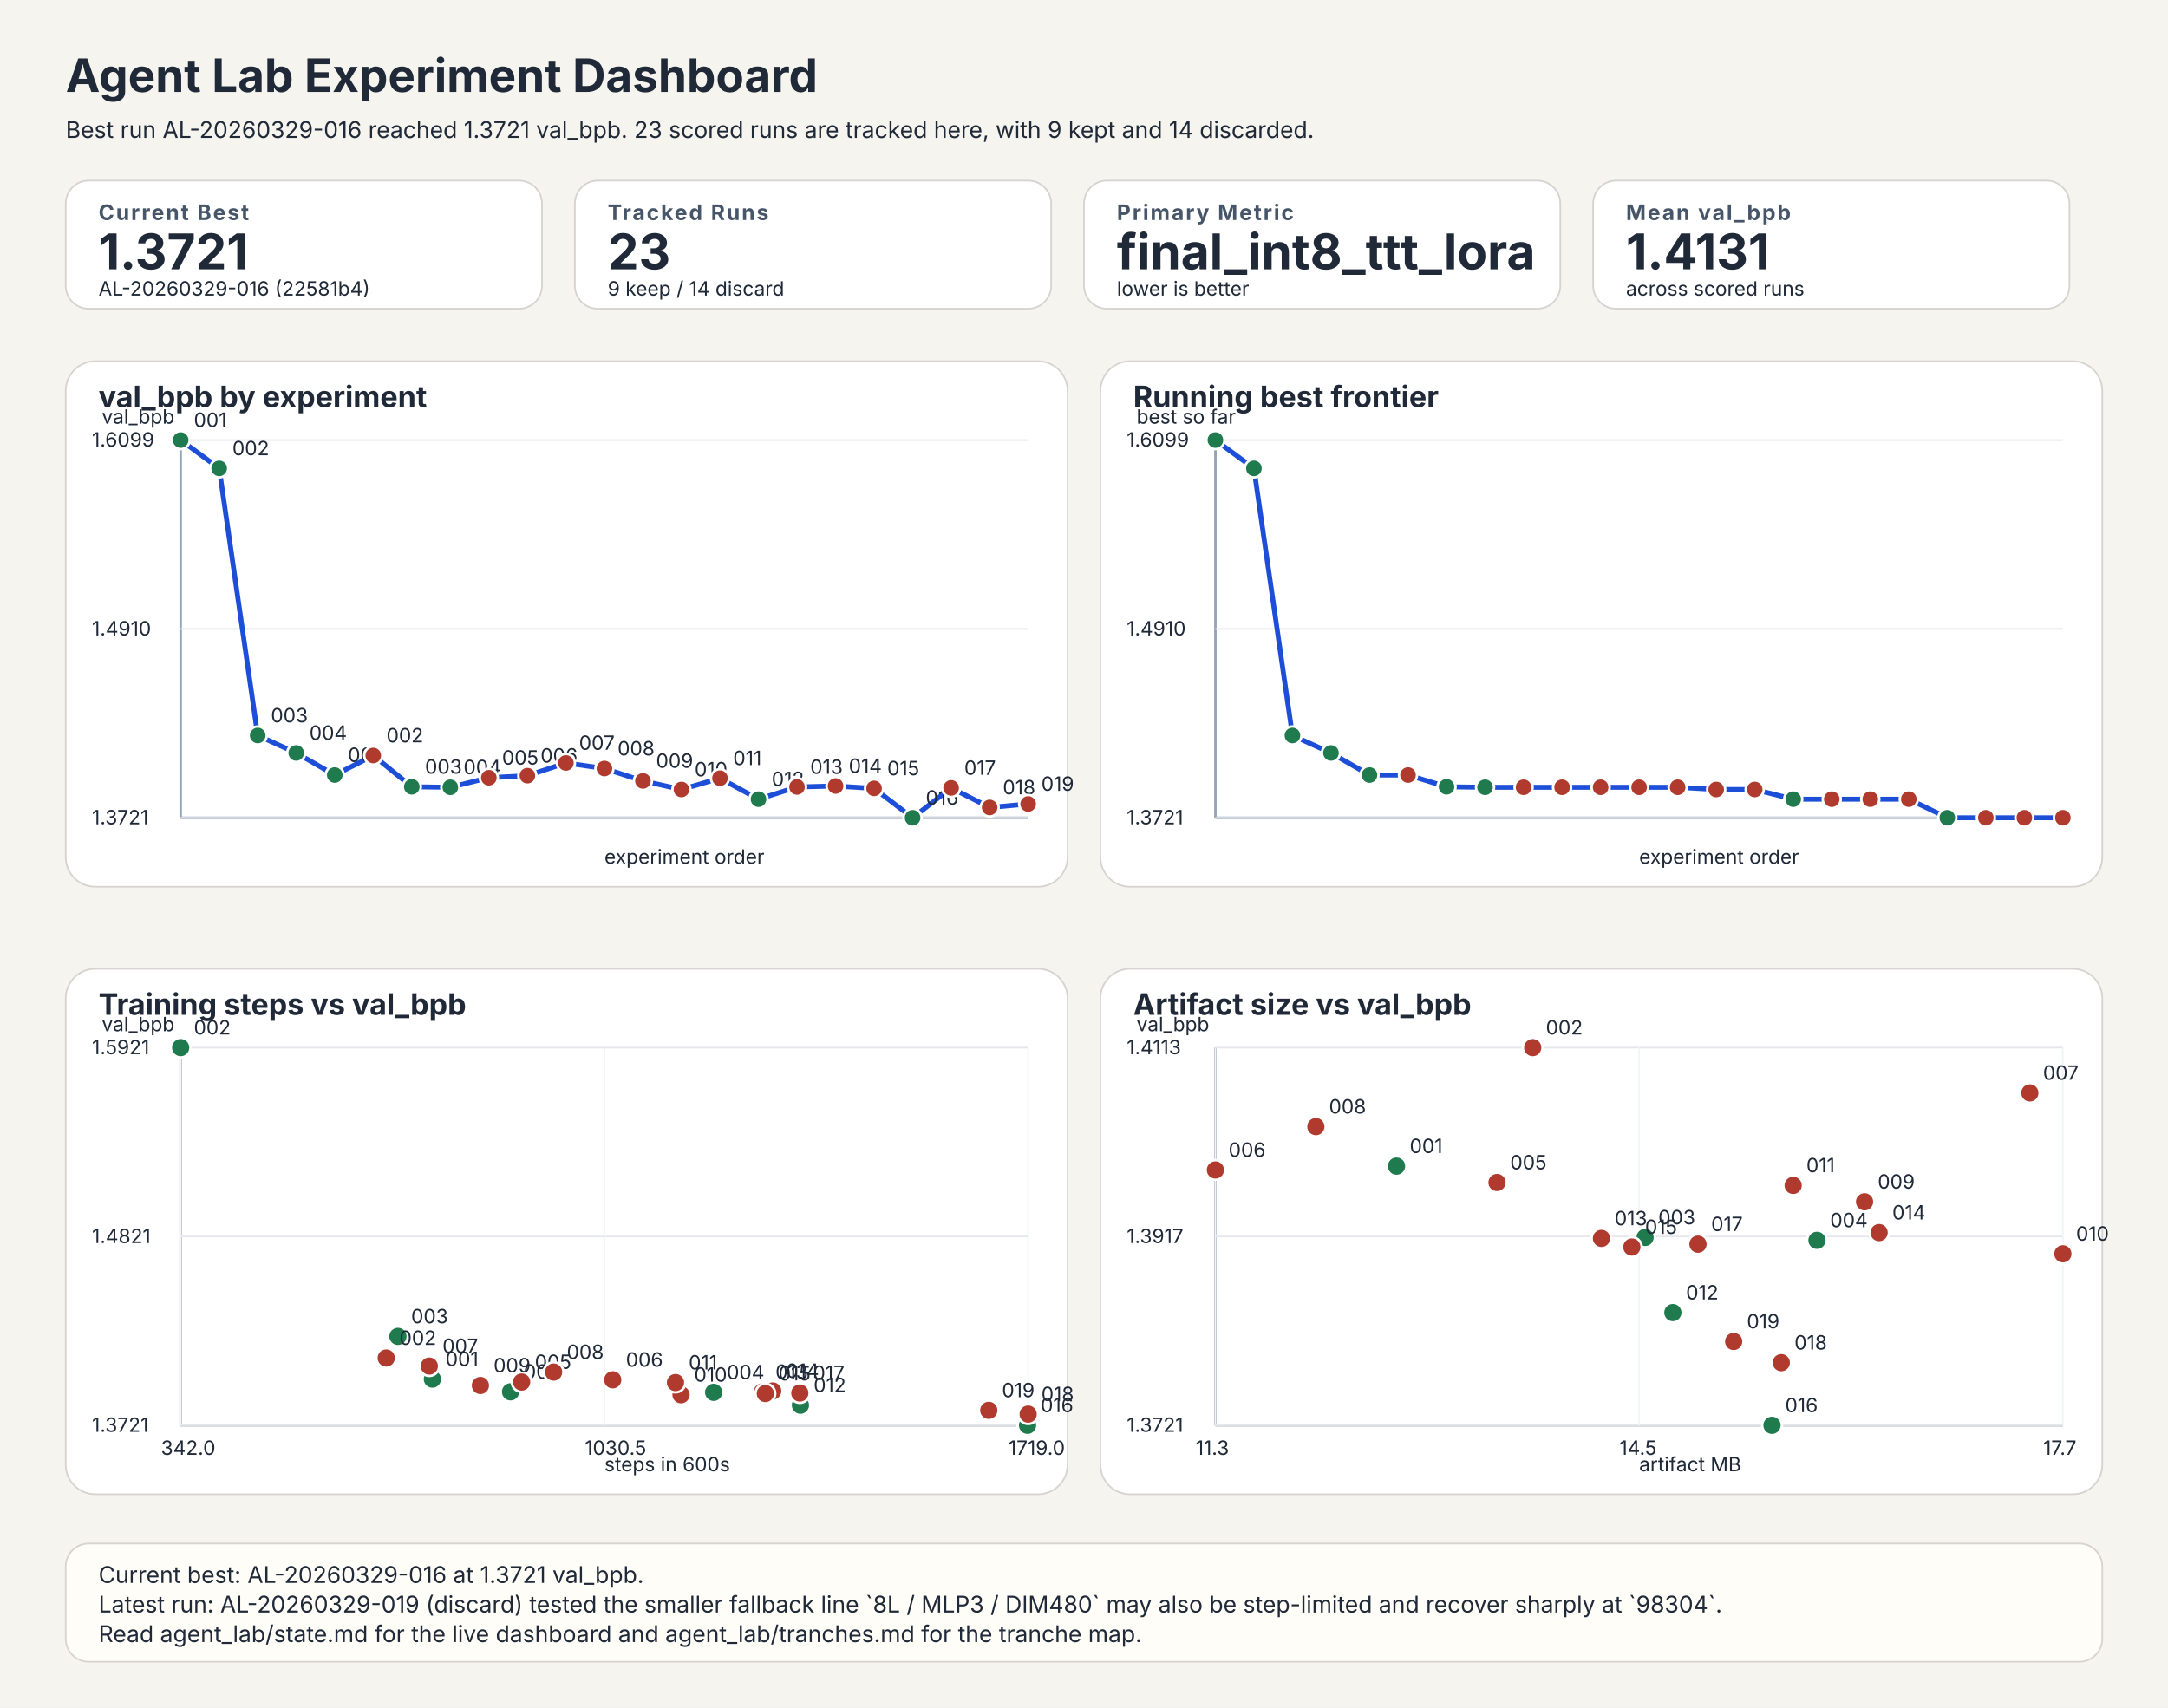
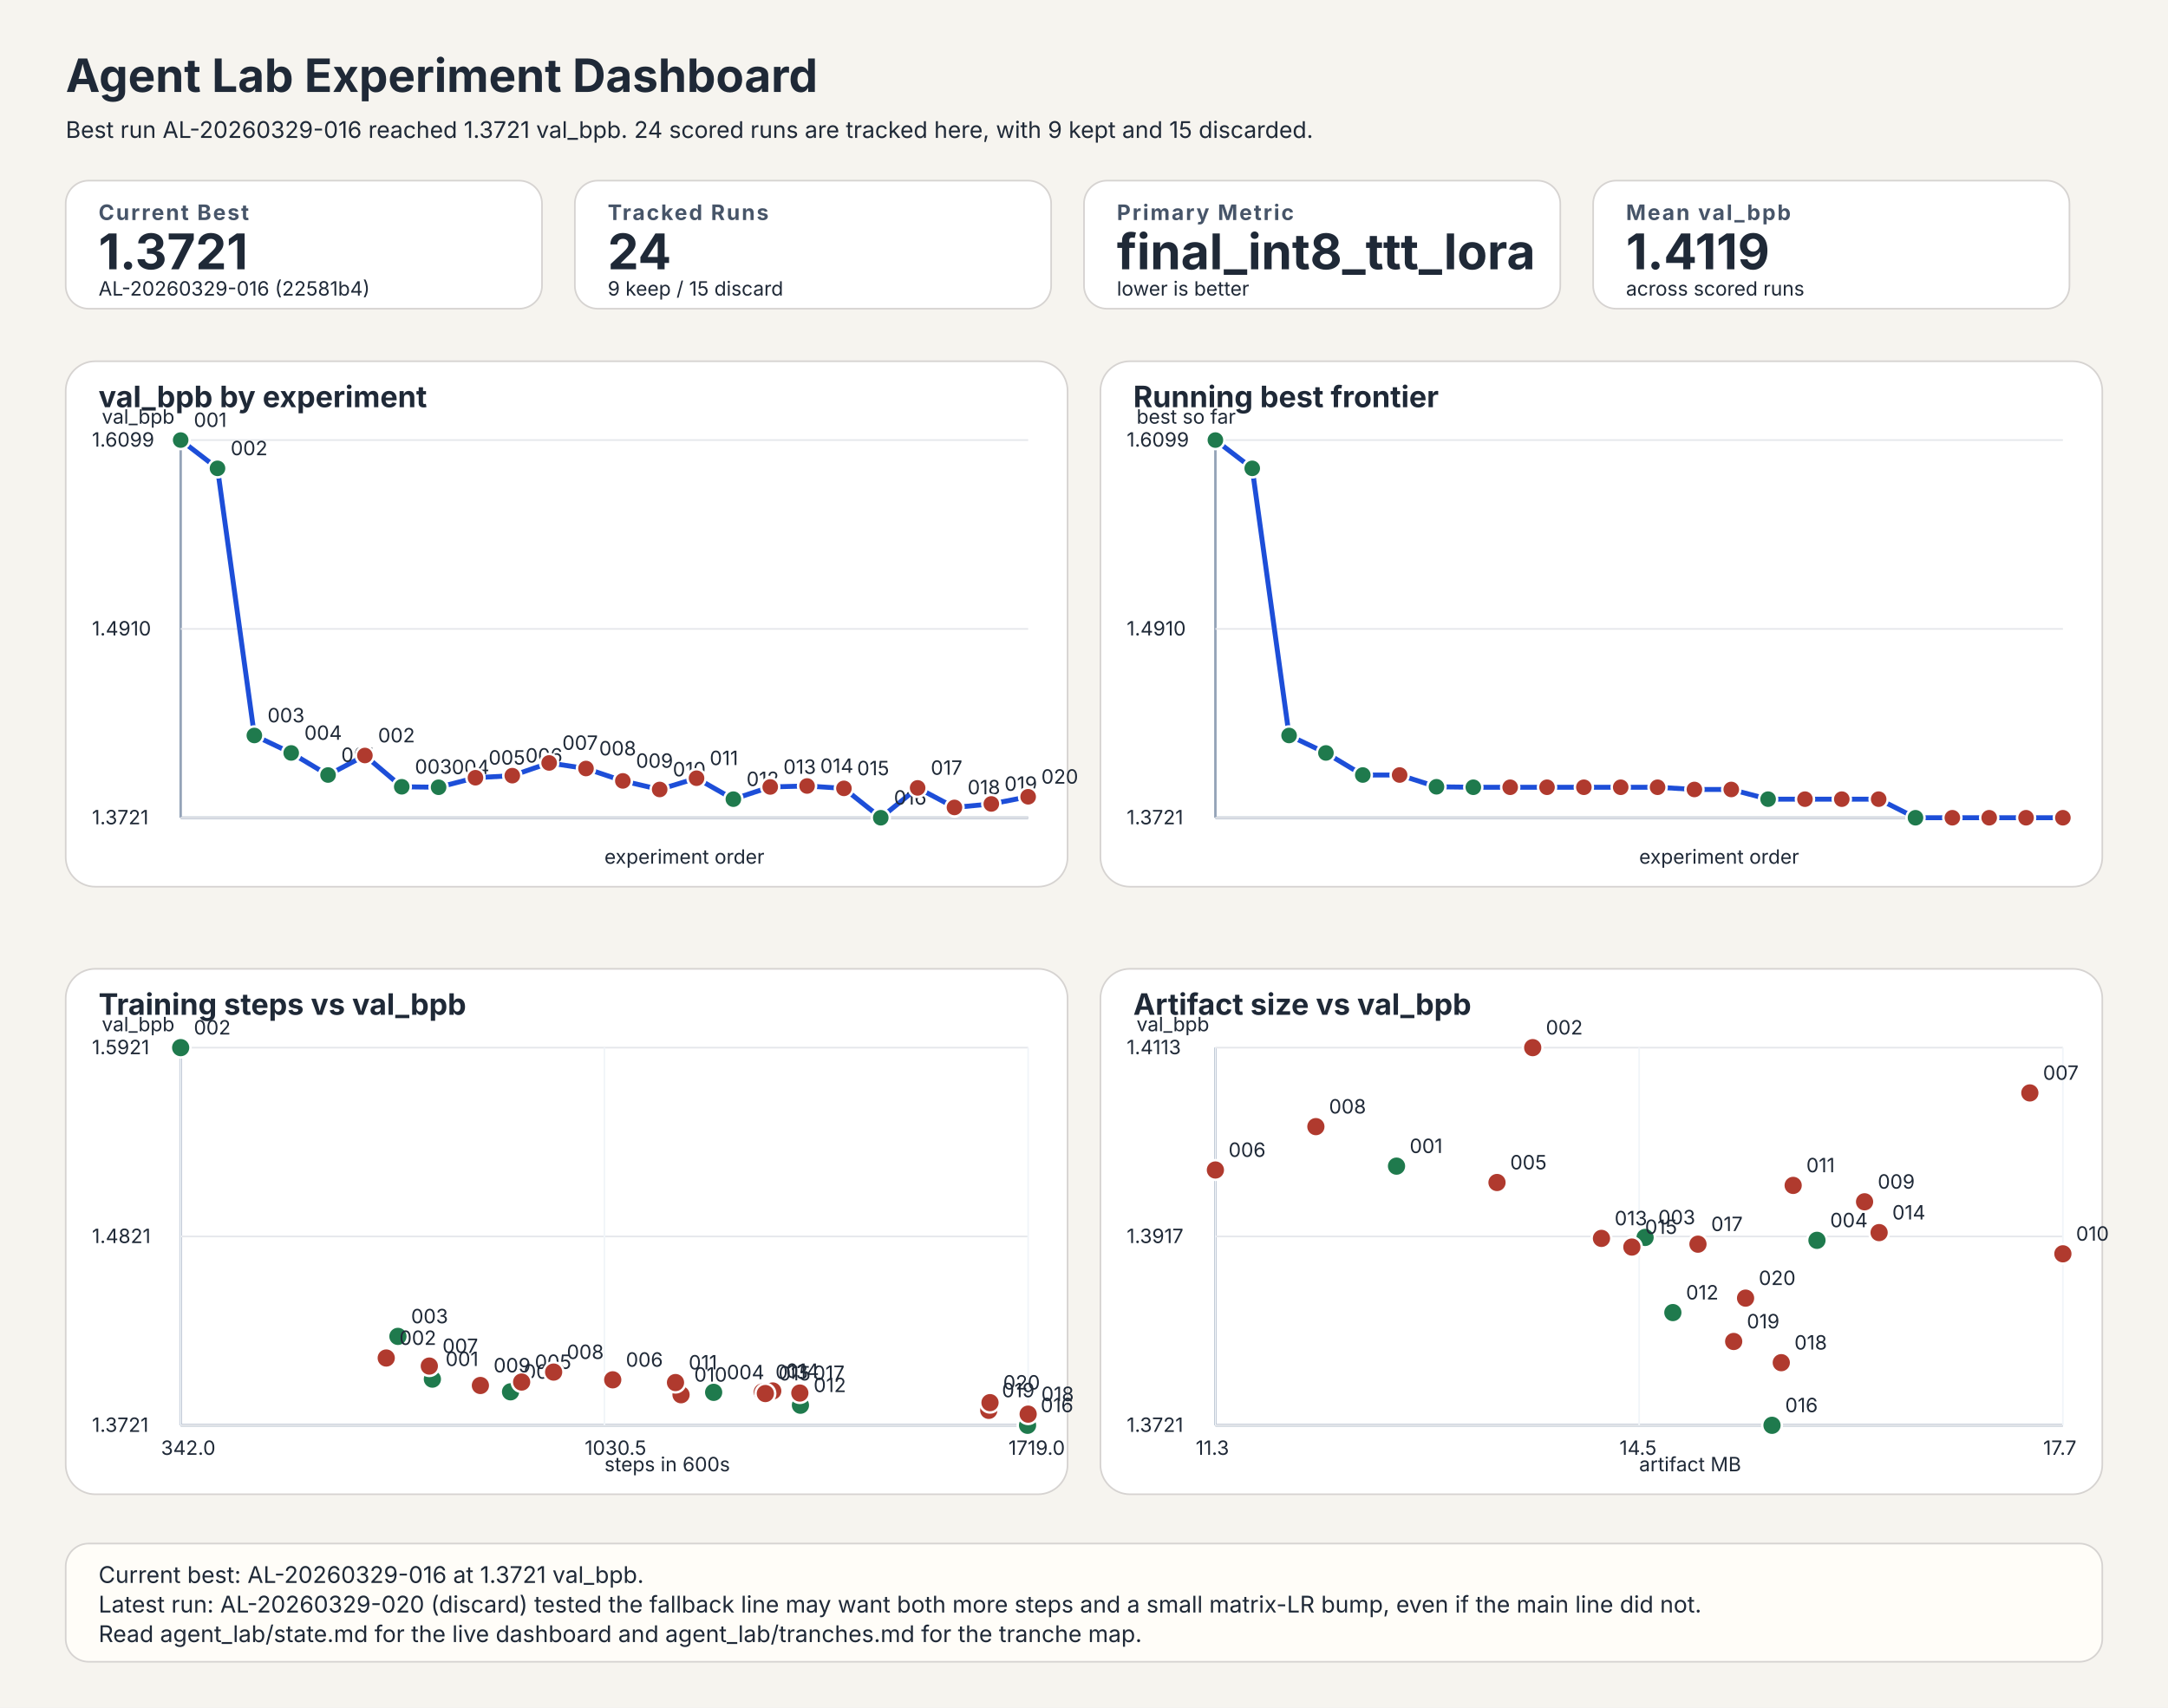
<svg xmlns="http://www.w3.org/2000/svg" width="1320" height="1040" viewBox="0 0 1320 1040">
  <rect width="100%" height="100%" fill="#f6f4ef" />
  <style>text{font-family:ui-sans-serif,system-ui,-apple-system,BlinkMacSystemFont,"Segoe UI",sans-serif;fill:#1f2937}.small{font-size:12px}.body{font-size:14px}.label{font-size:15px;font-weight:600}.title{font-size:28px;font-weight:700}.cardtitle{font-size:13px;font-weight:700;letter-spacing:.08em;text-transform:uppercase;fill:#475569}.metric{font-size:30px;font-weight:700}.paneltitle{font-size:18px;font-weight:700}</style>
  <text x="40" y="56" class="title">Agent Lab Experiment Dashboard</text>
-   <text x="40" y="84" class="body">Best run AL-20260329-016 reached 1.3721 val_bpb. 23 scored runs are tracked here, with 9 kept and 14 discarded.</text>
+   <text x="40" y="84" class="body">Best run AL-20260329-016 reached 1.3721 val_bpb. 24 scored runs are tracked here, with 9 kept and 15 discarded.</text>
  <rect x="40" y="110" width="290" height="78" rx="14" fill="#ffffff" stroke="#d6d3d1" />
  <text x="60" y="134" class="cardtitle">Current Best</text>
  <text x="60" y="164" class="metric">1.3721</text>
  <text x="60" y="180" class="small">AL-20260329-016 (22581b4)</text>
  <rect x="350" y="110" width="290" height="78" rx="14" fill="#ffffff" stroke="#d6d3d1" />
  <text x="370" y="134" class="cardtitle">Tracked Runs</text>
-   <text x="370" y="164" class="metric">23</text>
-   <text x="370" y="180" class="small">9 keep / 14 discard</text>
+   <text x="370" y="164" class="metric">24</text>
+   <text x="370" y="180" class="small">9 keep / 15 discard</text>
  <rect x="660" y="110" width="290" height="78" rx="14" fill="#ffffff" stroke="#d6d3d1" />
  <text x="680" y="134" class="cardtitle">Primary Metric</text>
  <text x="680" y="164" class="metric">final_int8_ttt_lora</text>
  <text x="680" y="180" class="small">lower is better</text>
  <rect x="970" y="110" width="290" height="78" rx="14" fill="#ffffff" stroke="#d6d3d1" />
  <text x="990" y="134" class="cardtitle">Mean val_bpb</text>
-   <text x="990" y="164" class="metric">1.4131</text>
+   <text x="990" y="164" class="metric">1.4119</text>
  <text x="990" y="180" class="small">across scored runs</text>
  <rect x="40" y="220" width="610" height="320" rx="18" fill="#ffffff" stroke="#d6d3d1" />
  <text x="60" y="248" class="paneltitle">val_bpb by experiment</text>
  <line x1="110" y1="498" x2="626" y2="498" stroke="#94a3b8" stroke-width="1.5" />
  <line x1="110" y1="498" x2="110" y2="268" stroke="#94a3b8" stroke-width="1.5" />
  <text x="368.00" y="526.00" class="small">experiment order</text>
  <text x="62.00" y="258.00" class="small">val_bpb</text>
  <line x1="110" y1="498.00" x2="626" y2="498.00" stroke="#e5e7eb" stroke-width="1" />
  <text x="56.00" y="502.00" class="small">1.3721</text>
  <line x1="110" y1="383.00" x2="626" y2="383.00" stroke="#e5e7eb" stroke-width="1" />
  <text x="56.00" y="387.00" class="small">1.4910</text>
  <line x1="110" y1="268.00" x2="626" y2="268.00" stroke="#e5e7eb" stroke-width="1" />
  <text x="56.00" y="272.00" class="small">1.6099</text>
-   <polyline fill="none" stroke="#1d4ed8" stroke-width="3" points="110.00,268.00 133.45,285.22 156.91,447.90 180.36,458.54 203.82,471.98 227.27,460.09 250.73,479.14 274.18,479.43 297.64,473.63 321.09,472.37 344.55,464.63 368.00,468.02 391.45,475.56 414.91,480.78 438.36,473.92 461.82,486.68 485.27,479.24 508.73,478.66 532.18,480.11 555.64,498.00 579.09,479.82 602.55,491.71 626.00,489.59" />
+   <polyline fill="none" stroke="#1d4ed8" stroke-width="3" points="110.00,268.00 132.43,285.22 154.87,447.90 177.30,458.54 199.74,471.98 222.17,460.09 244.61,479.14 267.04,479.43 289.48,473.63 311.91,472.37 334.35,464.63 356.78,468.02 379.22,475.56 401.65,480.78 424.09,473.92 446.52,486.68 468.96,479.24 491.39,478.66 513.83,480.11 536.26,498.00 558.70,479.82 581.13,491.71 603.57,489.59 626.00,485.23" />
  <circle cx="110.00" cy="268.00" r="5.5" fill="#1f7a4d" stroke="#ffffff" stroke-width="1.5" />
  <text x="118.00" y="260.00" class="small">001</text>
-   <circle cx="133.45" cy="285.22" r="5.5" fill="#1f7a4d" stroke="#ffffff" stroke-width="1.5" />
-   <text x="141.45" y="277.22" class="small">002</text>
-   <circle cx="156.91" cy="447.90" r="5.5" fill="#1f7a4d" stroke="#ffffff" stroke-width="1.5" />
-   <text x="164.91" y="439.90" class="small">003</text>
-   <circle cx="180.36" cy="458.54" r="5.5" fill="#1f7a4d" stroke="#ffffff" stroke-width="1.5" />
-   <text x="188.36" y="450.54" class="small">004</text>
-   <circle cx="203.82" cy="471.98" r="5.5" fill="#1f7a4d" stroke="#ffffff" stroke-width="1.5" />
-   <text x="211.82" y="463.98" class="small">001</text>
-   <circle cx="227.27" cy="460.09" r="5.5" fill="#b03a2e" stroke="#ffffff" stroke-width="1.5" />
-   <text x="235.27" y="452.09" class="small">002</text>
-   <circle cx="250.73" cy="479.14" r="5.5" fill="#1f7a4d" stroke="#ffffff" stroke-width="1.5" />
-   <text x="258.73" y="471.14" class="small">003</text>
-   <circle cx="274.18" cy="479.43" r="5.5" fill="#1f7a4d" stroke="#ffffff" stroke-width="1.5" />
-   <text x="282.18" y="471.43" class="small">004</text>
-   <circle cx="297.64" cy="473.63" r="5.5" fill="#b03a2e" stroke="#ffffff" stroke-width="1.5" />
-   <text x="305.64" y="465.63" class="small">005</text>
-   <circle cx="321.09" cy="472.37" r="5.5" fill="#b03a2e" stroke="#ffffff" stroke-width="1.5" />
-   <text x="329.09" y="464.37" class="small">006</text>
-   <circle cx="344.55" cy="464.63" r="5.5" fill="#b03a2e" stroke="#ffffff" stroke-width="1.5" />
-   <text x="352.55" y="456.63" class="small">007</text>
-   <circle cx="368.00" cy="468.02" r="5.5" fill="#b03a2e" stroke="#ffffff" stroke-width="1.5" />
-   <text x="376.00" y="460.02" class="small">008</text>
-   <circle cx="391.45" cy="475.56" r="5.5" fill="#b03a2e" stroke="#ffffff" stroke-width="1.5" />
-   <text x="399.45" y="467.56" class="small">009</text>
-   <circle cx="414.91" cy="480.78" r="5.5" fill="#b03a2e" stroke="#ffffff" stroke-width="1.5" />
-   <text x="422.91" y="472.78" class="small">010</text>
-   <circle cx="438.36" cy="473.92" r="5.5" fill="#b03a2e" stroke="#ffffff" stroke-width="1.5" />
-   <text x="446.36" y="465.92" class="small">011</text>
-   <circle cx="461.82" cy="486.68" r="5.5" fill="#1f7a4d" stroke="#ffffff" stroke-width="1.5" />
-   <text x="469.82" y="478.68" class="small">012</text>
-   <circle cx="485.27" cy="479.24" r="5.5" fill="#b03a2e" stroke="#ffffff" stroke-width="1.5" />
-   <text x="493.27" y="471.24" class="small">013</text>
-   <circle cx="508.73" cy="478.66" r="5.5" fill="#b03a2e" stroke="#ffffff" stroke-width="1.5" />
-   <text x="516.73" y="470.66" class="small">014</text>
-   <circle cx="532.18" cy="480.11" r="5.5" fill="#b03a2e" stroke="#ffffff" stroke-width="1.5" />
-   <text x="540.18" y="472.11" class="small">015</text>
-   <circle cx="555.64" cy="498.00" r="5.5" fill="#1f7a4d" stroke="#ffffff" stroke-width="1.5" />
-   <text x="563.64" y="490.00" class="small">016</text>
-   <circle cx="579.09" cy="479.82" r="5.5" fill="#b03a2e" stroke="#ffffff" stroke-width="1.5" />
-   <text x="587.09" y="471.82" class="small">017</text>
-   <circle cx="602.55" cy="491.71" r="5.5" fill="#b03a2e" stroke="#ffffff" stroke-width="1.5" />
-   <text x="610.55" y="483.71" class="small">018</text>
-   <circle cx="626.00" cy="489.59" r="5.5" fill="#b03a2e" stroke="#ffffff" stroke-width="1.5" />
-   <text x="634.00" y="481.59" class="small">019</text>
+   <circle cx="132.43" cy="285.22" r="5.5" fill="#1f7a4d" stroke="#ffffff" stroke-width="1.5" />
+   <text x="140.43" y="277.22" class="small">002</text>
+   <circle cx="154.87" cy="447.90" r="5.5" fill="#1f7a4d" stroke="#ffffff" stroke-width="1.5" />
+   <text x="162.87" y="439.90" class="small">003</text>
+   <circle cx="177.30" cy="458.54" r="5.5" fill="#1f7a4d" stroke="#ffffff" stroke-width="1.5" />
+   <text x="185.30" y="450.54" class="small">004</text>
+   <circle cx="199.74" cy="471.98" r="5.5" fill="#1f7a4d" stroke="#ffffff" stroke-width="1.5" />
+   <text x="207.74" y="463.98" class="small">001</text>
+   <circle cx="222.17" cy="460.09" r="5.5" fill="#b03a2e" stroke="#ffffff" stroke-width="1.5" />
+   <text x="230.17" y="452.09" class="small">002</text>
+   <circle cx="244.61" cy="479.14" r="5.5" fill="#1f7a4d" stroke="#ffffff" stroke-width="1.5" />
+   <text x="252.61" y="471.14" class="small">003</text>
+   <circle cx="267.04" cy="479.43" r="5.5" fill="#1f7a4d" stroke="#ffffff" stroke-width="1.5" />
+   <text x="275.04" y="471.43" class="small">004</text>
+   <circle cx="289.48" cy="473.63" r="5.5" fill="#b03a2e" stroke="#ffffff" stroke-width="1.5" />
+   <text x="297.48" y="465.63" class="small">005</text>
+   <circle cx="311.91" cy="472.37" r="5.5" fill="#b03a2e" stroke="#ffffff" stroke-width="1.5" />
+   <text x="319.91" y="464.37" class="small">006</text>
+   <circle cx="334.35" cy="464.63" r="5.5" fill="#b03a2e" stroke="#ffffff" stroke-width="1.5" />
+   <text x="342.35" y="456.63" class="small">007</text>
+   <circle cx="356.78" cy="468.02" r="5.5" fill="#b03a2e" stroke="#ffffff" stroke-width="1.5" />
+   <text x="364.78" y="460.02" class="small">008</text>
+   <circle cx="379.22" cy="475.56" r="5.5" fill="#b03a2e" stroke="#ffffff" stroke-width="1.5" />
+   <text x="387.22" y="467.56" class="small">009</text>
+   <circle cx="401.65" cy="480.78" r="5.5" fill="#b03a2e" stroke="#ffffff" stroke-width="1.5" />
+   <text x="409.65" y="472.78" class="small">010</text>
+   <circle cx="424.09" cy="473.92" r="5.5" fill="#b03a2e" stroke="#ffffff" stroke-width="1.5" />
+   <text x="432.09" y="465.92" class="small">011</text>
+   <circle cx="446.52" cy="486.68" r="5.5" fill="#1f7a4d" stroke="#ffffff" stroke-width="1.5" />
+   <text x="454.52" y="478.68" class="small">012</text>
+   <circle cx="468.96" cy="479.24" r="5.5" fill="#b03a2e" stroke="#ffffff" stroke-width="1.5" />
+   <text x="476.96" y="471.24" class="small">013</text>
+   <circle cx="491.39" cy="478.66" r="5.5" fill="#b03a2e" stroke="#ffffff" stroke-width="1.5" />
+   <text x="499.39" y="470.66" class="small">014</text>
+   <circle cx="513.83" cy="480.11" r="5.5" fill="#b03a2e" stroke="#ffffff" stroke-width="1.5" />
+   <text x="521.83" y="472.11" class="small">015</text>
+   <circle cx="536.26" cy="498.00" r="5.5" fill="#1f7a4d" stroke="#ffffff" stroke-width="1.5" />
+   <text x="544.26" y="490.00" class="small">016</text>
+   <circle cx="558.70" cy="479.82" r="5.5" fill="#b03a2e" stroke="#ffffff" stroke-width="1.5" />
+   <text x="566.70" y="471.82" class="small">017</text>
+   <circle cx="581.13" cy="491.71" r="5.5" fill="#b03a2e" stroke="#ffffff" stroke-width="1.5" />
+   <text x="589.13" y="483.71" class="small">018</text>
+   <circle cx="603.57" cy="489.59" r="5.5" fill="#b03a2e" stroke="#ffffff" stroke-width="1.5" />
+   <text x="611.57" y="481.59" class="small">019</text>
+   <circle cx="626.00" cy="485.23" r="5.5" fill="#b03a2e" stroke="#ffffff" stroke-width="1.5" />
+   <text x="634.00" y="477.23" class="small">020</text>
  <rect x="670" y="220" width="610" height="320" rx="18" fill="#ffffff" stroke="#d6d3d1" />
  <text x="690" y="248" class="paneltitle">Running best frontier</text>
  <line x1="740" y1="498" x2="1256" y2="498" stroke="#94a3b8" stroke-width="1.5" />
  <line x1="740" y1="498" x2="740" y2="268" stroke="#94a3b8" stroke-width="1.5" />
  <text x="998.00" y="526.00" class="small">experiment order</text>
  <text x="692.00" y="258.00" class="small">best so far</text>
  <line x1="740" y1="498.00" x2="1256" y2="498.00" stroke="#e5e7eb" stroke-width="1" />
  <text x="686.00" y="502.00" class="small">1.3721</text>
  <line x1="740" y1="383.00" x2="1256" y2="383.00" stroke="#e5e7eb" stroke-width="1" />
  <text x="686.00" y="387.00" class="small">1.4910</text>
  <line x1="740" y1="268.00" x2="1256" y2="268.00" stroke="#e5e7eb" stroke-width="1" />
  <text x="686.00" y="272.00" class="small">1.6099</text>
-   <polyline fill="none" stroke="#1d4ed8" stroke-width="3" points="740.00,268.00 763.45,285.22 786.91,447.90 810.36,458.54 833.82,471.98 857.27,471.98 880.73,479.14 904.18,479.43 927.64,479.43 951.09,479.43 974.55,479.43 998.00,479.43 1021.45,479.43 1044.91,480.78 1068.36,480.78 1091.82,486.68 1115.27,486.68 1138.73,486.68 1162.18,486.68 1185.64,498.00 1209.09,498.00 1232.55,498.00 1256.00,498.00" />
+   <polyline fill="none" stroke="#1d4ed8" stroke-width="3" points="740.00,268.00 762.43,285.22 784.87,447.90 807.30,458.54 829.74,471.98 852.17,471.98 874.61,479.14 897.04,479.43 919.48,479.43 941.91,479.43 964.35,479.43 986.78,479.43 1009.22,479.43 1031.65,480.78 1054.09,480.78 1076.52,486.68 1098.96,486.68 1121.39,486.68 1143.83,486.68 1166.26,498.00 1188.70,498.00 1211.13,498.00 1233.57,498.00 1256.00,498.00" />
  <circle cx="740.00" cy="268.00" r="5.5" fill="#1f7a4d" stroke="#ffffff" stroke-width="1.5" />
-   <circle cx="763.45" cy="285.22" r="5.5" fill="#1f7a4d" stroke="#ffffff" stroke-width="1.5" />
-   <circle cx="786.91" cy="447.90" r="5.5" fill="#1f7a4d" stroke="#ffffff" stroke-width="1.5" />
-   <circle cx="810.36" cy="458.54" r="5.5" fill="#1f7a4d" stroke="#ffffff" stroke-width="1.5" />
-   <circle cx="833.82" cy="471.98" r="5.5" fill="#1f7a4d" stroke="#ffffff" stroke-width="1.5" />
-   <circle cx="857.27" cy="471.98" r="5.5" fill="#b03a2e" stroke="#ffffff" stroke-width="1.5" />
-   <circle cx="880.73" cy="479.14" r="5.5" fill="#1f7a4d" stroke="#ffffff" stroke-width="1.5" />
-   <circle cx="904.18" cy="479.43" r="5.5" fill="#1f7a4d" stroke="#ffffff" stroke-width="1.5" />
-   <circle cx="927.64" cy="479.43" r="5.5" fill="#b03a2e" stroke="#ffffff" stroke-width="1.5" />
-   <circle cx="951.09" cy="479.43" r="5.5" fill="#b03a2e" stroke="#ffffff" stroke-width="1.5" />
-   <circle cx="974.55" cy="479.43" r="5.5" fill="#b03a2e" stroke="#ffffff" stroke-width="1.5" />
-   <circle cx="998.00" cy="479.43" r="5.5" fill="#b03a2e" stroke="#ffffff" stroke-width="1.5" />
-   <circle cx="1021.45" cy="479.43" r="5.5" fill="#b03a2e" stroke="#ffffff" stroke-width="1.5" />
-   <circle cx="1044.91" cy="480.78" r="5.5" fill="#b03a2e" stroke="#ffffff" stroke-width="1.5" />
-   <circle cx="1068.36" cy="480.78" r="5.5" fill="#b03a2e" stroke="#ffffff" stroke-width="1.5" />
-   <circle cx="1091.82" cy="486.68" r="5.5" fill="#1f7a4d" stroke="#ffffff" stroke-width="1.5" />
-   <circle cx="1115.27" cy="486.68" r="5.5" fill="#b03a2e" stroke="#ffffff" stroke-width="1.5" />
-   <circle cx="1138.73" cy="486.68" r="5.5" fill="#b03a2e" stroke="#ffffff" stroke-width="1.5" />
-   <circle cx="1162.18" cy="486.68" r="5.5" fill="#b03a2e" stroke="#ffffff" stroke-width="1.5" />
-   <circle cx="1185.64" cy="498.00" r="5.5" fill="#1f7a4d" stroke="#ffffff" stroke-width="1.5" />
-   <circle cx="1209.09" cy="498.00" r="5.5" fill="#b03a2e" stroke="#ffffff" stroke-width="1.5" />
-   <circle cx="1232.55" cy="498.00" r="5.5" fill="#b03a2e" stroke="#ffffff" stroke-width="1.5" />
+   <circle cx="762.43" cy="285.22" r="5.5" fill="#1f7a4d" stroke="#ffffff" stroke-width="1.5" />
+   <circle cx="784.87" cy="447.90" r="5.5" fill="#1f7a4d" stroke="#ffffff" stroke-width="1.5" />
+   <circle cx="807.30" cy="458.54" r="5.5" fill="#1f7a4d" stroke="#ffffff" stroke-width="1.5" />
+   <circle cx="829.74" cy="471.98" r="5.5" fill="#1f7a4d" stroke="#ffffff" stroke-width="1.5" />
+   <circle cx="852.17" cy="471.98" r="5.5" fill="#b03a2e" stroke="#ffffff" stroke-width="1.5" />
+   <circle cx="874.61" cy="479.14" r="5.5" fill="#1f7a4d" stroke="#ffffff" stroke-width="1.5" />
+   <circle cx="897.04" cy="479.43" r="5.5" fill="#1f7a4d" stroke="#ffffff" stroke-width="1.5" />
+   <circle cx="919.48" cy="479.43" r="5.5" fill="#b03a2e" stroke="#ffffff" stroke-width="1.5" />
+   <circle cx="941.91" cy="479.43" r="5.5" fill="#b03a2e" stroke="#ffffff" stroke-width="1.5" />
+   <circle cx="964.35" cy="479.43" r="5.5" fill="#b03a2e" stroke="#ffffff" stroke-width="1.5" />
+   <circle cx="986.78" cy="479.43" r="5.5" fill="#b03a2e" stroke="#ffffff" stroke-width="1.5" />
+   <circle cx="1009.22" cy="479.43" r="5.5" fill="#b03a2e" stroke="#ffffff" stroke-width="1.5" />
+   <circle cx="1031.65" cy="480.78" r="5.5" fill="#b03a2e" stroke="#ffffff" stroke-width="1.5" />
+   <circle cx="1054.09" cy="480.78" r="5.5" fill="#b03a2e" stroke="#ffffff" stroke-width="1.5" />
+   <circle cx="1076.52" cy="486.68" r="5.5" fill="#1f7a4d" stroke="#ffffff" stroke-width="1.5" />
+   <circle cx="1098.96" cy="486.68" r="5.5" fill="#b03a2e" stroke="#ffffff" stroke-width="1.5" />
+   <circle cx="1121.39" cy="486.68" r="5.5" fill="#b03a2e" stroke="#ffffff" stroke-width="1.5" />
+   <circle cx="1143.83" cy="486.68" r="5.5" fill="#b03a2e" stroke="#ffffff" stroke-width="1.5" />
+   <circle cx="1166.26" cy="498.00" r="5.5" fill="#1f7a4d" stroke="#ffffff" stroke-width="1.5" />
+   <circle cx="1188.70" cy="498.00" r="5.5" fill="#b03a2e" stroke="#ffffff" stroke-width="1.5" />
+   <circle cx="1211.13" cy="498.00" r="5.5" fill="#b03a2e" stroke="#ffffff" stroke-width="1.5" />
+   <circle cx="1233.57" cy="498.00" r="5.5" fill="#b03a2e" stroke="#ffffff" stroke-width="1.5" />
  <circle cx="1256.00" cy="498.00" r="5.5" fill="#b03a2e" stroke="#ffffff" stroke-width="1.5" />
  <rect x="40" y="590" width="610" height="320" rx="18" fill="#ffffff" stroke="#d6d3d1" />
  <text x="60" y="618" class="paneltitle">Training steps vs val_bpb</text>
  <line x1="110" y1="868" x2="626" y2="868" stroke="#94a3b8" stroke-width="1.5" />
  <line x1="110" y1="868" x2="110" y2="638" stroke="#94a3b8" stroke-width="1.5" />
  <text x="368.00" y="896.00" class="small">steps in 600s</text>
  <text x="62.00" y="628.00" class="small">val_bpb</text>
  <line x1="110" y1="868.00" x2="626" y2="868.00" stroke="#e5e7eb" stroke-width="1" />
  <text x="56.00" y="872.00" class="small">1.3721</text>
  <line x1="110" y1="753.00" x2="626" y2="753.00" stroke="#e5e7eb" stroke-width="1" />
  <text x="56.00" y="757.00" class="small">1.4821</text>
  <line x1="110" y1="638.00" x2="626" y2="638.00" stroke="#e5e7eb" stroke-width="1" />
  <text x="56.00" y="642.00" class="small">1.5921</text>
  <line x1="110.00" y1="868" x2="110.00" y2="638" stroke="#f1f5f9" stroke-width="1" />
  <text x="98.00" y="886.00" class="small">342.0</text>
  <line x1="368.00" y1="868" x2="368.00" y2="638" stroke="#f1f5f9" stroke-width="1" />
  <text x="356.00" y="886.00" class="small">1030.5</text>
  <line x1="626.00" y1="868" x2="626.00" y2="638" stroke="#f1f5f9" stroke-width="1" />
  <text x="614.00" y="886.00" class="small">1719.0</text>
  <circle cx="110.00" cy="638.00" r="6" fill="#1f7a4d" stroke="#ffffff" stroke-width="1.5" />
  <text x="118.00" y="630.00" class="small">002</text>
  <circle cx="242.28" cy="813.85" r="6" fill="#1f7a4d" stroke="#ffffff" stroke-width="1.5" />
  <text x="250.28" y="805.85" class="small">003</text>
  <circle cx="263.26" cy="839.88" r="6" fill="#1f7a4d" stroke="#ffffff" stroke-width="1.5" />
  <text x="271.26" y="831.88" class="small">001</text>
  <circle cx="235.16" cy="827.02" r="6" fill="#b03a2e" stroke="#ffffff" stroke-width="1.5" />
  <text x="243.16" y="819.02" class="small">002</text>
  <circle cx="310.85" cy="847.61" r="6" fill="#1f7a4d" stroke="#ffffff" stroke-width="1.5" />
  <text x="318.85" y="839.61" class="small">003</text>
  <circle cx="434.51" cy="847.93" r="6" fill="#1f7a4d" stroke="#ffffff" stroke-width="1.5" />
  <text x="442.51" y="839.93" class="small">004</text>
  <circle cx="317.60" cy="841.65" r="6" fill="#b03a2e" stroke="#ffffff" stroke-width="1.5" />
  <text x="325.60" y="833.65" class="small">005</text>
  <circle cx="373.06" cy="840.30" r="6" fill="#b03a2e" stroke="#ffffff" stroke-width="1.5" />
  <text x="381.06" y="832.30" class="small">006</text>
  <circle cx="261.39" cy="831.93" r="6" fill="#b03a2e" stroke="#ffffff" stroke-width="1.5" />
  <text x="269.39" y="823.93" class="small">007</text>
  <circle cx="337.08" cy="835.59" r="6" fill="#b03a2e" stroke="#ffffff" stroke-width="1.5" />
  <text x="345.08" y="827.59" class="small">008</text>
  <circle cx="292.49" cy="843.75" r="6" fill="#b03a2e" stroke="#ffffff" stroke-width="1.5" />
  <text x="300.49" y="835.75" class="small">009</text>
  <circle cx="414.65" cy="849.39" r="6" fill="#b03a2e" stroke="#ffffff" stroke-width="1.5" />
  <text x="422.65" y="841.39" class="small">010</text>
  <circle cx="411.28" cy="841.97" r="6" fill="#b03a2e" stroke="#ffffff" stroke-width="1.5" />
  <text x="419.28" y="833.97" class="small">011</text>
  <circle cx="487.35" cy="855.77" r="6" fill="#1f7a4d" stroke="#ffffff" stroke-width="1.5" />
  <text x="495.35" y="847.77" class="small">012</text>
  <circle cx="464.12" cy="847.72" r="6" fill="#b03a2e" stroke="#ffffff" stroke-width="1.5" />
  <text x="472.12" y="839.72" class="small">013</text>
  <circle cx="470.49" cy="847.09" r="6" fill="#b03a2e" stroke="#ffffff" stroke-width="1.5" />
  <text x="478.49" y="839.09" class="small">014</text>
  <circle cx="465.99" cy="848.66" r="6" fill="#b03a2e" stroke="#ffffff" stroke-width="1.5" />
  <text x="473.99" y="840.66" class="small">015</text>
  <circle cx="625.63" cy="868.00" r="6" fill="#1f7a4d" stroke="#ffffff" stroke-width="1.5" />
  <text x="633.63" y="860.00" class="small">016</text>
  <circle cx="486.98" cy="848.35" r="6" fill="#b03a2e" stroke="#ffffff" stroke-width="1.5" />
  <text x="494.98" y="840.35" class="small">017</text>
  <circle cx="626.00" cy="861.20" r="6" fill="#b03a2e" stroke="#ffffff" stroke-width="1.5" />
  <text x="634.00" y="853.20" class="small">018</text>
  <circle cx="602.02" cy="858.90" r="6" fill="#b03a2e" stroke="#ffffff" stroke-width="1.5" />
  <text x="610.02" y="850.90" class="small">019</text>
+   <circle cx="602.77" cy="854.20" r="6" fill="#b03a2e" stroke="#ffffff" stroke-width="1.5" />
+   <text x="610.77" y="846.20" class="small">020</text>
  <rect x="670" y="590" width="610" height="320" rx="18" fill="#ffffff" stroke="#d6d3d1" />
  <text x="690" y="618" class="paneltitle">Artifact size vs val_bpb</text>
  <line x1="740" y1="868" x2="1256" y2="868" stroke="#94a3b8" stroke-width="1.5" />
  <line x1="740" y1="868" x2="740" y2="638" stroke="#94a3b8" stroke-width="1.5" />
  <text x="998.00" y="896.00" class="small">artifact MB</text>
  <text x="692.00" y="628.00" class="small">val_bpb</text>
  <line x1="740" y1="868.00" x2="1256" y2="868.00" stroke="#e5e7eb" stroke-width="1" />
  <text x="686.00" y="872.00" class="small">1.3721</text>
  <line x1="740" y1="753.00" x2="1256" y2="753.00" stroke="#e5e7eb" stroke-width="1" />
  <text x="686.00" y="757.00" class="small">1.3917</text>
  <line x1="740" y1="638.00" x2="1256" y2="638.00" stroke="#e5e7eb" stroke-width="1" />
  <text x="686.00" y="642.00" class="small">1.4113</text>
  <line x1="740.00" y1="868" x2="740.00" y2="638" stroke="#f1f5f9" stroke-width="1" />
  <text x="728.00" y="886.00" class="small">11.3</text>
  <line x1="998.00" y1="868" x2="998.00" y2="638" stroke="#f1f5f9" stroke-width="1" />
  <text x="986.00" y="886.00" class="small">14.5</text>
  <line x1="1256.00" y1="868" x2="1256.00" y2="638" stroke="#f1f5f9" stroke-width="1" />
  <text x="1244.00" y="886.00" class="small">17.7</text>
  <circle cx="850.28" cy="710.17" r="6" fill="#1f7a4d" stroke="#ffffff" stroke-width="1.5" />
  <text x="858.28" y="702.17" class="small">001</text>
  <circle cx="933.20" cy="638.00" r="6" fill="#b03a2e" stroke="#ffffff" stroke-width="1.5" />
  <text x="941.20" y="630.00" class="small">002</text>
  <circle cx="1001.62" cy="753.59" r="6" fill="#1f7a4d" stroke="#ffffff" stroke-width="1.5" />
  <text x="1009.62" y="745.59" class="small">003</text>
  <circle cx="1106.27" cy="755.35" r="6" fill="#1f7a4d" stroke="#ffffff" stroke-width="1.5" />
  <text x="1114.27" y="747.35" class="small">004</text>
  <circle cx="911.46" cy="720.14" r="6" fill="#b03a2e" stroke="#ffffff" stroke-width="1.5" />
  <text x="919.46" y="712.14" class="small">005</text>
  <circle cx="740.00" cy="712.52" r="6" fill="#b03a2e" stroke="#ffffff" stroke-width="1.5" />
  <text x="748.00" y="704.52" class="small">006</text>
  <circle cx="1235.88" cy="665.58" r="6" fill="#b03a2e" stroke="#ffffff" stroke-width="1.5" />
  <text x="1243.88" y="657.58" class="small">007</text>
  <circle cx="801.18" cy="686.11" r="6" fill="#b03a2e" stroke="#ffffff" stroke-width="1.5" />
  <text x="809.18" y="678.11" class="small">008</text>
  <circle cx="1135.25" cy="731.88" r="6" fill="#b03a2e" stroke="#ffffff" stroke-width="1.5" />
  <text x="1143.25" y="723.88" class="small">009</text>
  <circle cx="1256.00" cy="763.56" r="6" fill="#b03a2e" stroke="#ffffff" stroke-width="1.5" />
  <text x="1264.00" y="755.56" class="small">010</text>
  <circle cx="1091.78" cy="721.90" r="6" fill="#b03a2e" stroke="#ffffff" stroke-width="1.5" />
  <text x="1099.78" y="713.90" class="small">011</text>
  <circle cx="1018.53" cy="799.35" r="6" fill="#1f7a4d" stroke="#ffffff" stroke-width="1.5" />
  <text x="1026.53" y="791.35" class="small">012</text>
  <circle cx="975.06" cy="754.17" r="6" fill="#b03a2e" stroke="#ffffff" stroke-width="1.5" />
  <text x="983.06" y="746.17" class="small">013</text>
  <circle cx="1144.11" cy="750.65" r="6" fill="#b03a2e" stroke="#ffffff" stroke-width="1.5" />
  <text x="1152.11" y="742.65" class="small">014</text>
  <circle cx="993.57" cy="759.45" r="6" fill="#b03a2e" stroke="#ffffff" stroke-width="1.5" />
  <text x="1001.57" y="751.45" class="small">015</text>
  <circle cx="1078.90" cy="868.00" r="6" fill="#1f7a4d" stroke="#ffffff" stroke-width="1.5" />
  <text x="1086.90" y="860.00" class="small">016</text>
  <circle cx="1033.82" cy="757.69" r="6" fill="#b03a2e" stroke="#ffffff" stroke-width="1.5" />
  <text x="1041.82" y="749.69" class="small">017</text>
  <circle cx="1084.54" cy="829.86" r="6" fill="#b03a2e" stroke="#ffffff" stroke-width="1.5" />
  <text x="1092.54" y="821.86" class="small">018</text>
  <circle cx="1055.56" cy="816.95" r="6" fill="#b03a2e" stroke="#ffffff" stroke-width="1.5" />
  <text x="1063.56" y="808.95" class="small">019</text>
+   <circle cx="1062.80" cy="790.55" r="6" fill="#b03a2e" stroke="#ffffff" stroke-width="1.5" />
+   <text x="1070.80" y="782.55" class="small">020</text>
  <rect x="40" y="940" width="1240" height="72" rx="14" fill="#fffdf8" stroke="#d6d3d1" />
  <text x="60" y="964" class="body">Current best: AL-20260329-016 at 1.3721 val_bpb.</text>
-   <text x="60" y="982" class="body">Latest run: AL-20260329-019 (discard) tested the smaller fallback line `8L / MLP3 / DIM480` may also be step-limited and recover sharply at `98304`.</text>
+   <text x="60" y="982" class="body">Latest run: AL-20260329-020 (discard) tested the fallback line may want both more steps and a small matrix-LR bump, even if the main line did not.</text>
  <text x="60" y="1000" class="body">Read agent_lab/state.md for the live dashboard and agent_lab/tranches.md for the tranche map.</text>
</svg>
